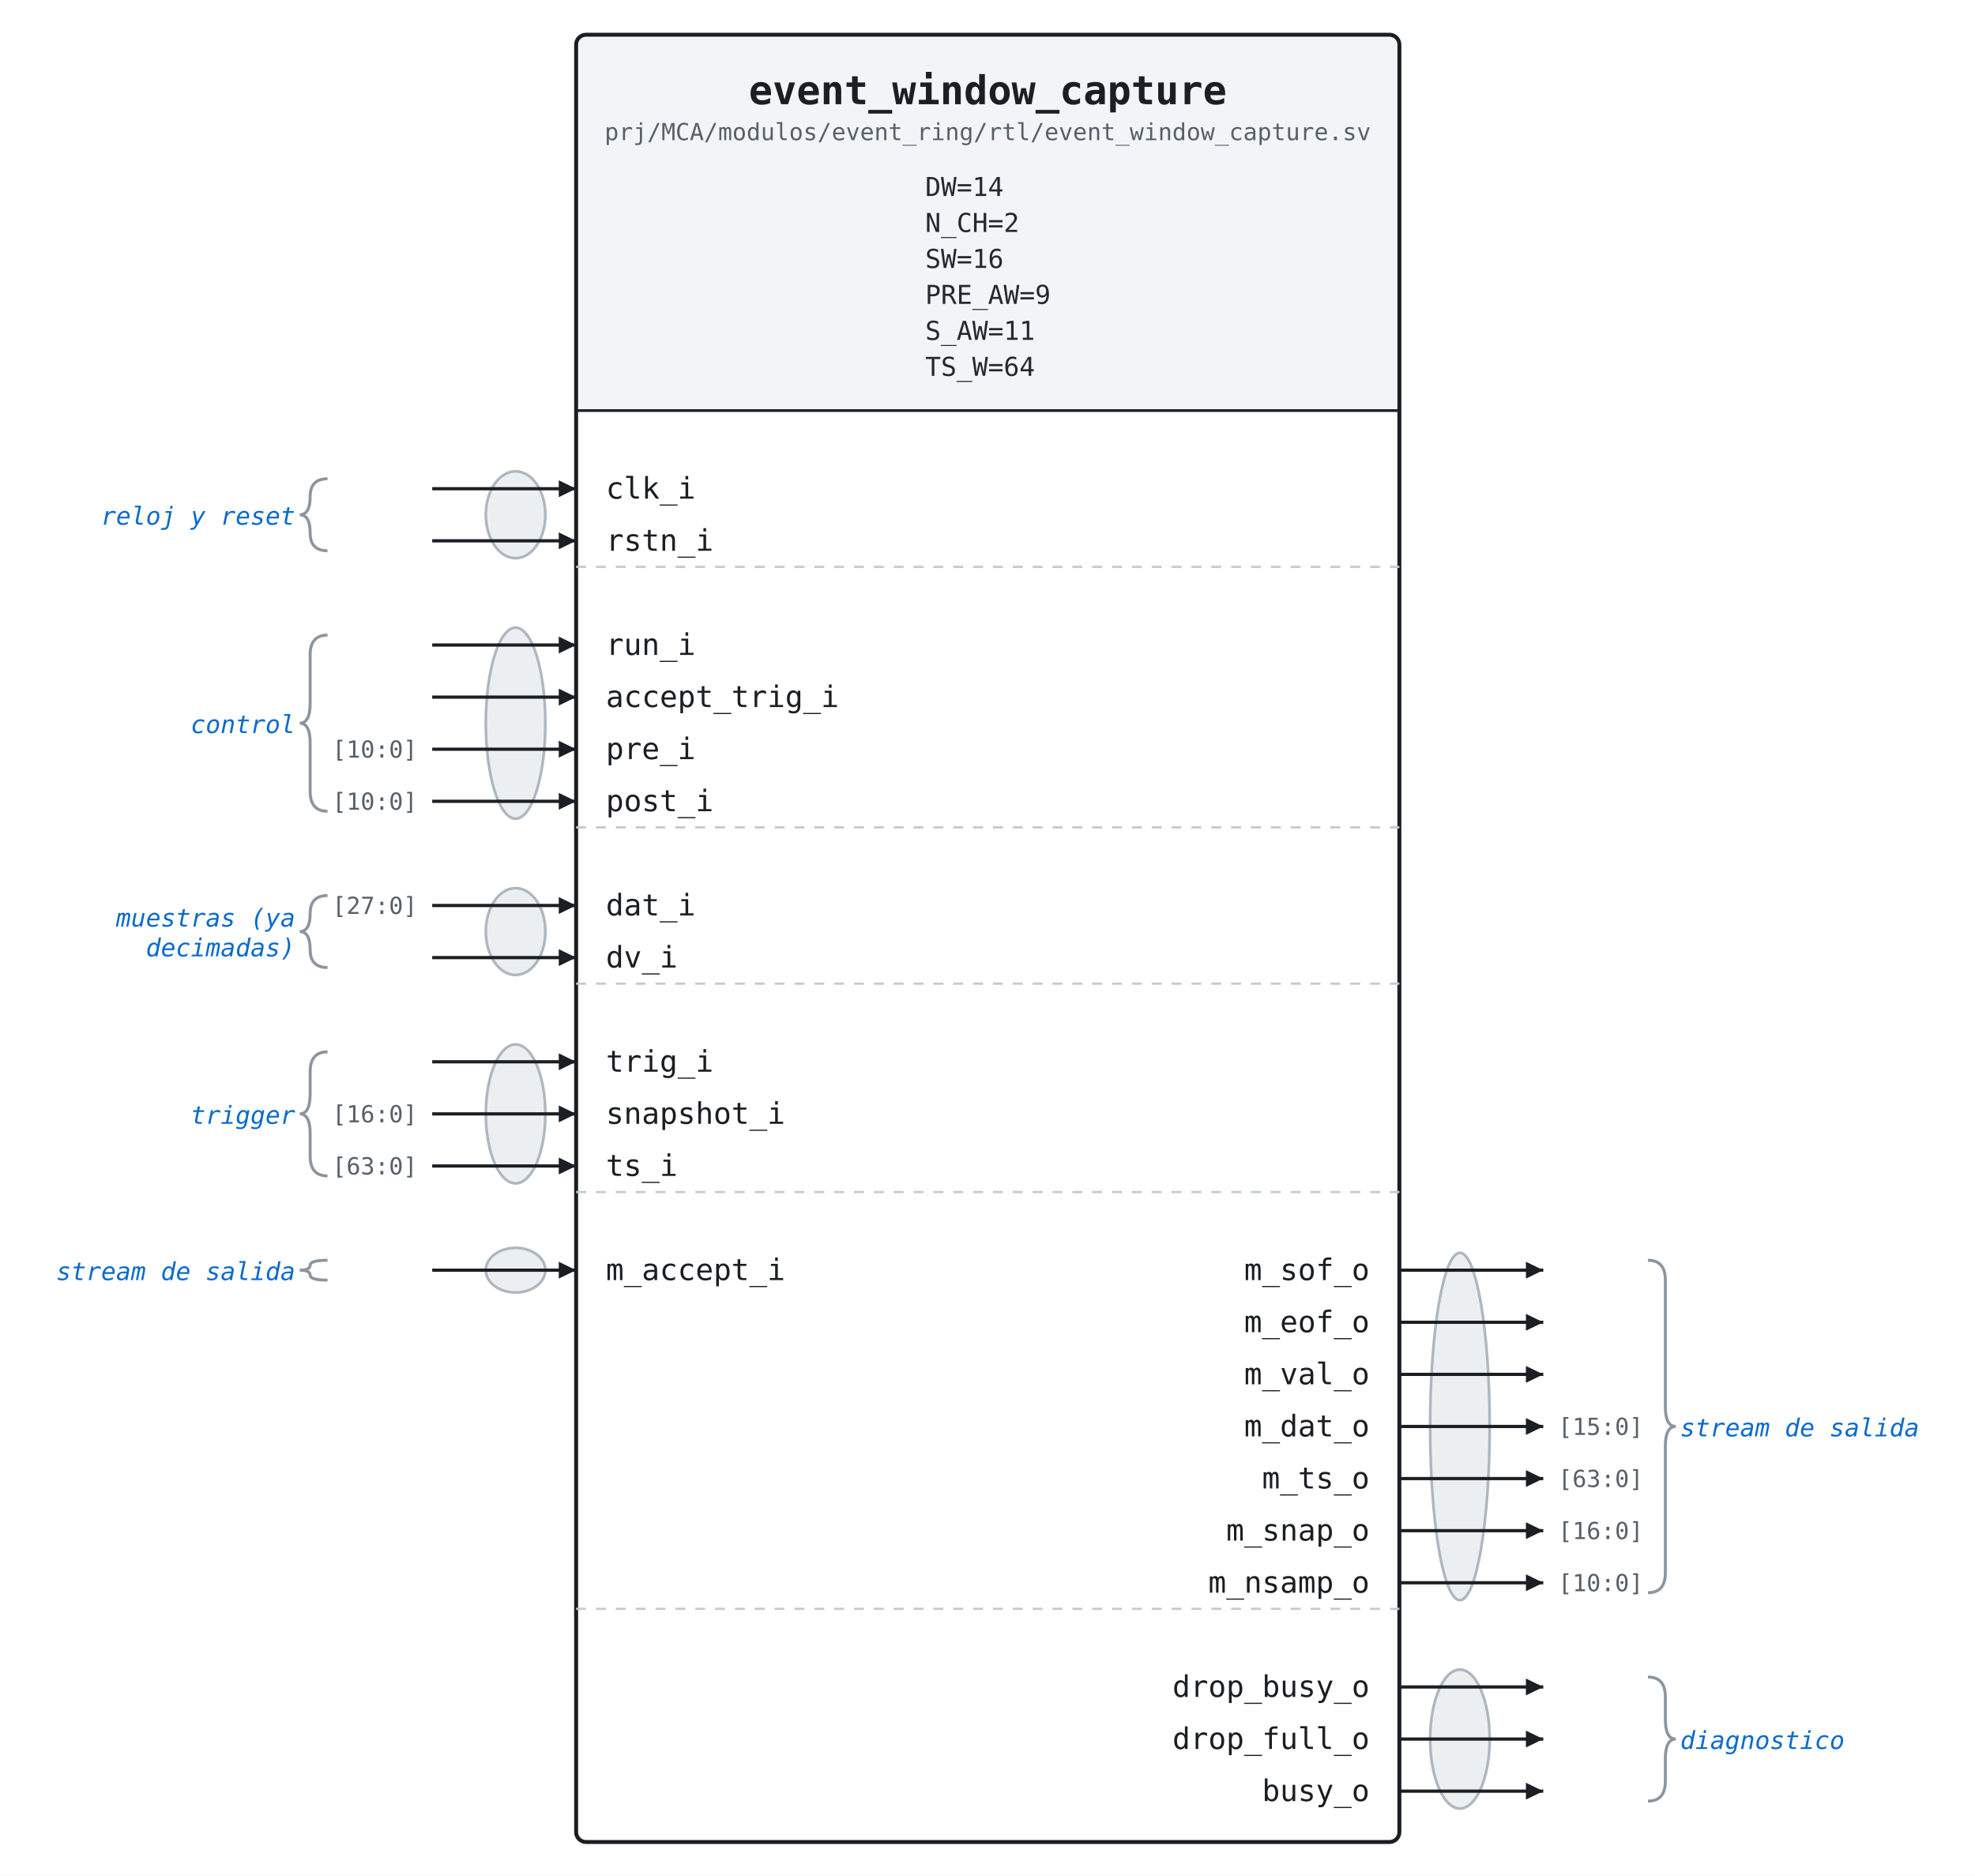
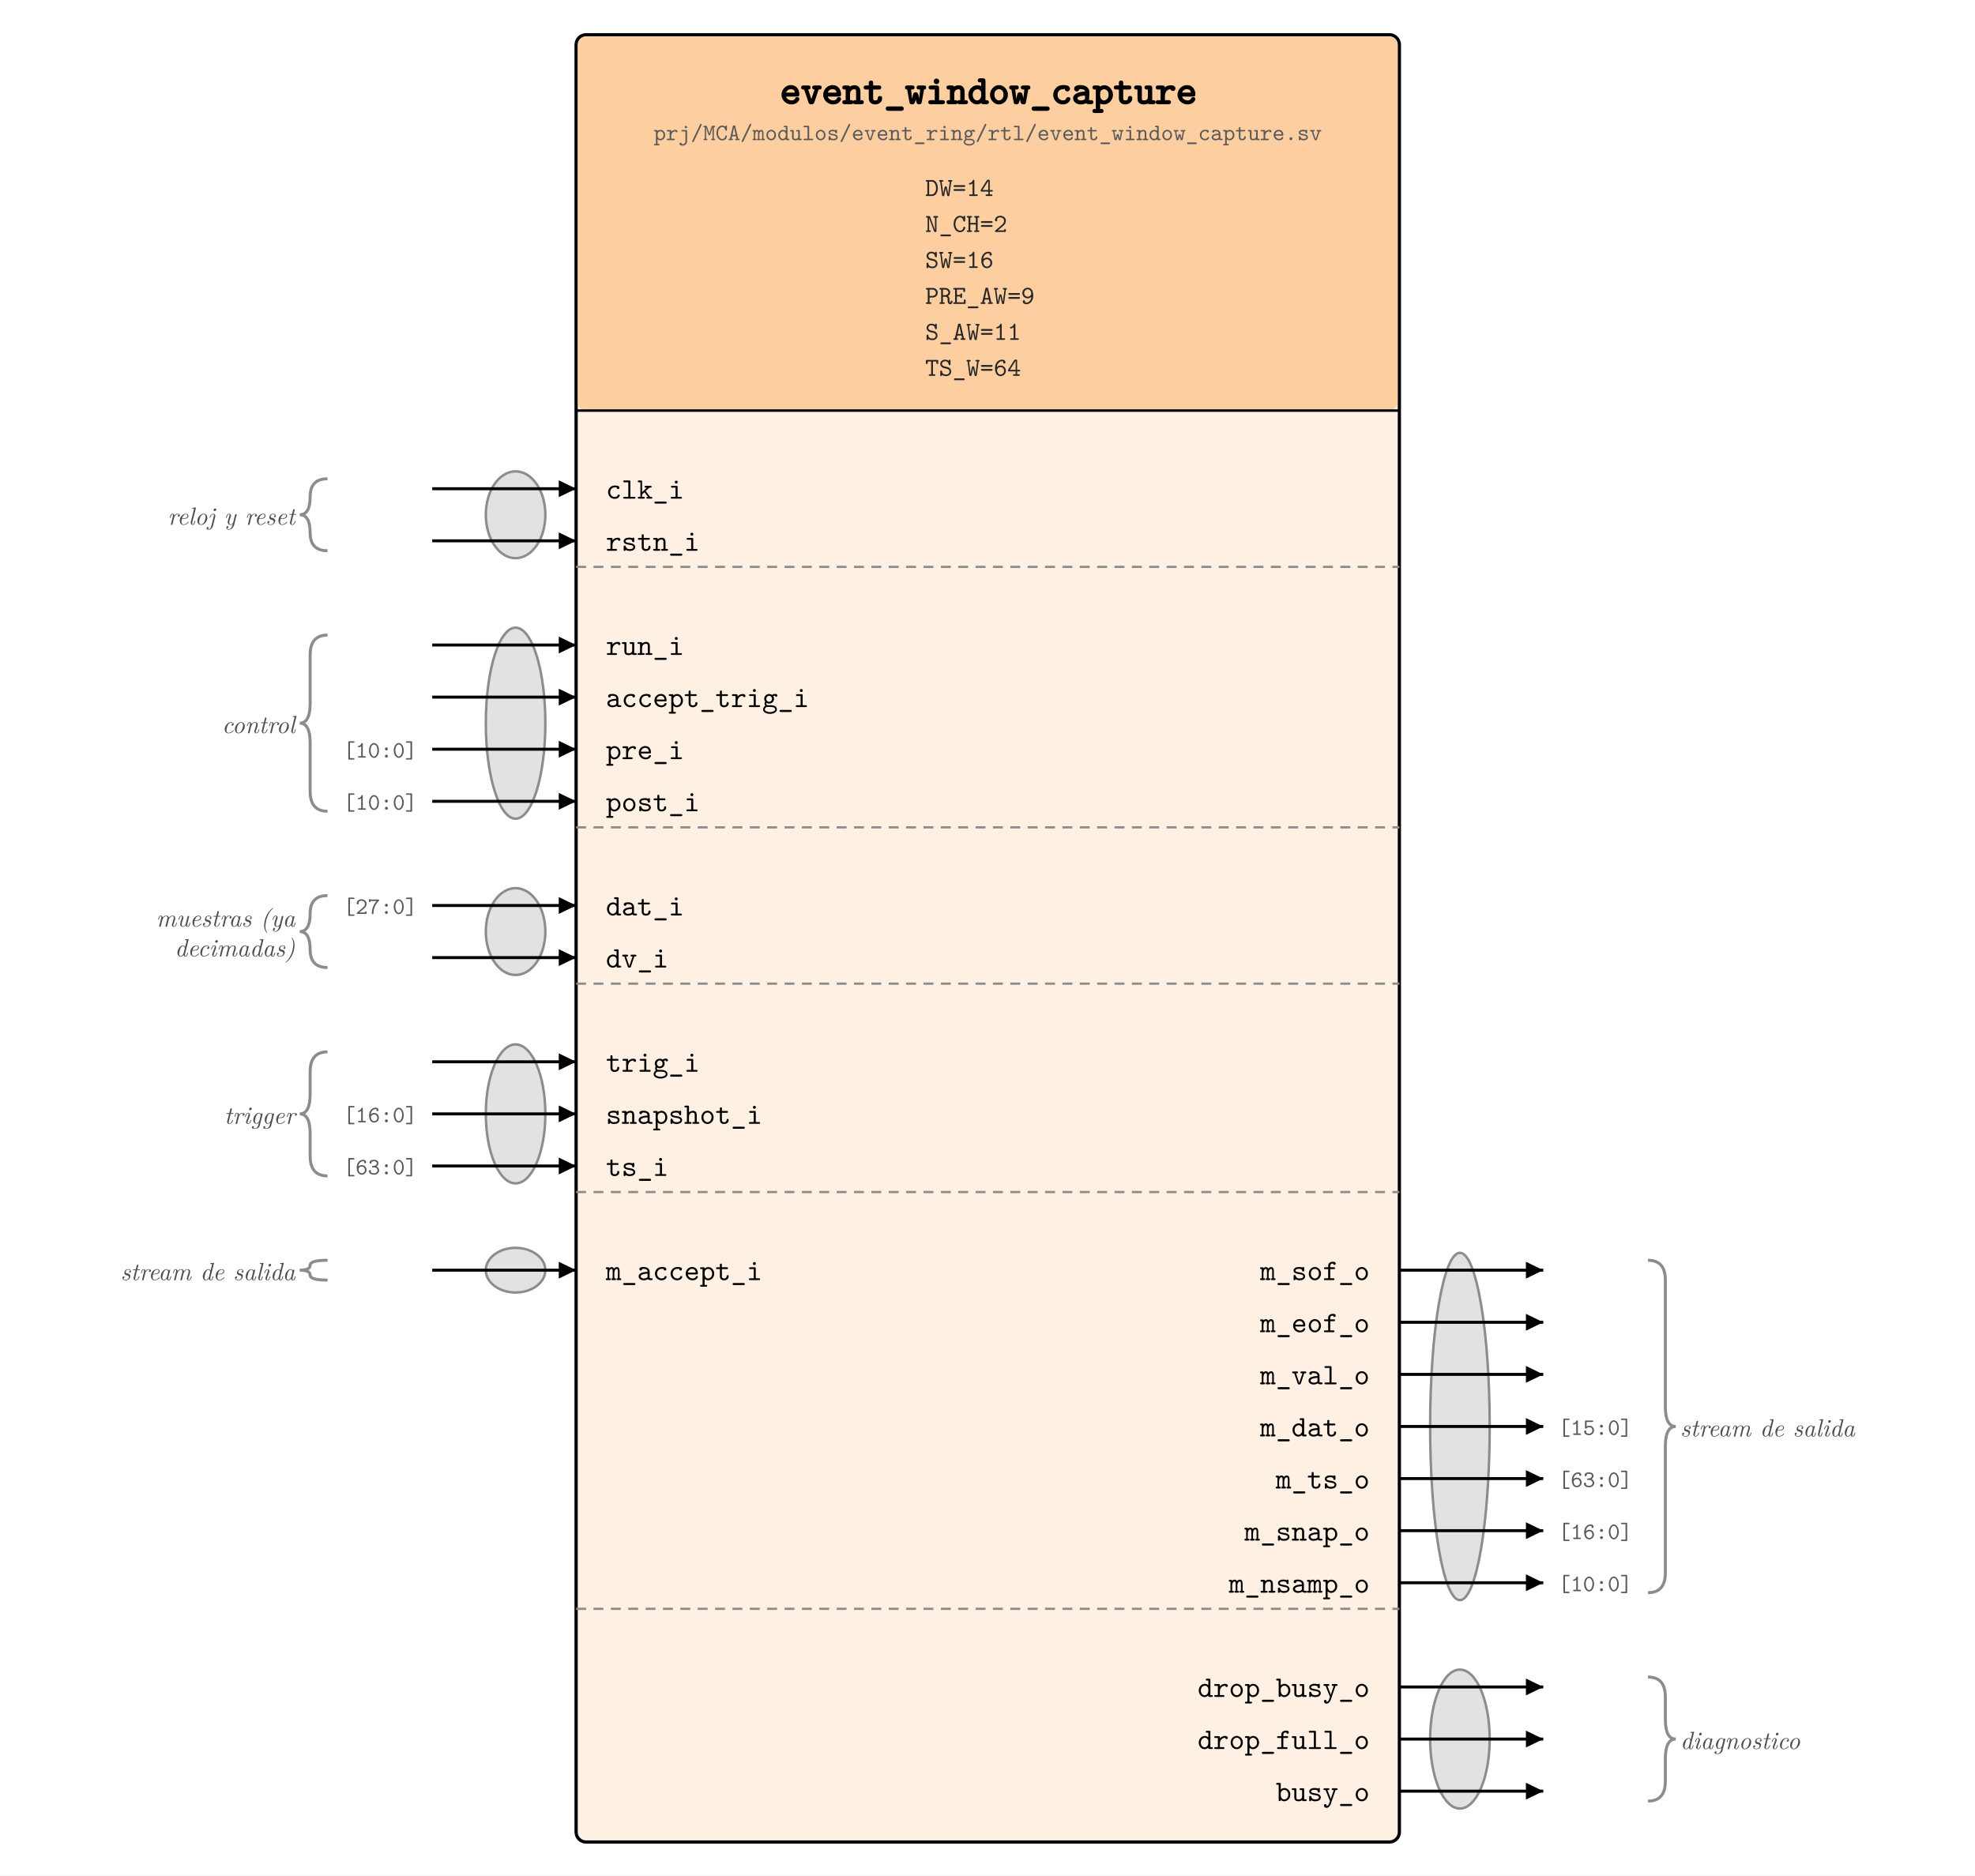
- <svg xmlns="http://www.w3.org/2000/svg" width="796" height="756" viewBox="0 0 796 756" font-family="ui-monospace,SFMono-Regular,Menlo,Consolas,monospace">
+ <svg xmlns="http://www.w3.org/2000/svg" width="796" height="756" viewBox="0 0 796 756" font-family="&quot;Latin Modern Mono&quot;,&quot;CMU Typewriter Text&quot;,ui-monospace,SFMono-Regular,Menlo,Consolas,monospace">
  <style>
-   .bg{fill:#ffffff}            .box{fill:#ffffff;stroke:#1b1f24;stroke-width:1.6}
-   .hdr{fill:#f2f4f7;stroke:none}
-   .rule{stroke:#1b1f24;stroke-width:1.1}
-   .sep{stroke:#c3cad1;stroke-width:0.9;stroke-dasharray:4 4}
-   .pin{stroke:#1b1f24;stroke-width:1.3;fill:none}
-   .arr{fill:#1b1f24;stroke:none}
-   .nm{fill:#1b1f24}            .wd{fill:#57606a}
-   .gp{fill:#0b6bcb;font-style:italic}
-   .ti{fill:#1b1f24;font-weight:700} .sb{fill:#57606a} .pr{fill:#24292f}
+   .bg{fill:#ffffff}            .box{stroke:#000000;stroke-width:1.3}
+   .hdr{stroke:none}
+   .rule{stroke:#000000;stroke-width:1.0}
+   .sep{stroke:#8c8c8c;stroke-width:0.9;stroke-dasharray:4 3}
+   .pin{stroke:#000000;stroke-width:1.2;fill:none}
+   .arr{fill:#000000;stroke:none}
+   .nm{fill:#000000}            .wd{fill:#595959}
+   .gp{fill:#4d4d4d;font-style:italic;font-family:"Latin Modern Roman","CMU Serif","Computer Modern Serif",Georgia,serif}
+   .ti{fill:#000000;font-weight:700} .sb{fill:#595959} .pr{fill:#262626}
+   .lg{fill:#4d4d4d;font-family:"Latin Modern Roman","CMU Serif","Computer Modern Serif",Georgia,serif}
  /* Tintes planos y no fill-opacity: hay renderers de SVG a PNG que ignoran la
     opacidad y dejan la elipse maciza, tapando los cables que abarca. */
-   .brc{fill:none;stroke:#8c959f;stroke-width:1.2}
-   .bus {fill:#eceff2;stroke:#aeb7c0;stroke-width:1.1}
-   .busm{fill:#dcebfb;stroke:#0b6bcb;stroke-width:1.3}
-   .buss{fill:#fbefd6;stroke:#bf8700;stroke-width:1.3}
-   .dotm{fill:#0b6bcb;stroke:none}
-   .dots{fill:#ffffff;stroke:#bf8700;stroke-width:1.6}
-   @media (prefers-color-scheme: dark){
-     .bg{fill:#0d1117}          .box{fill:#0d1117;stroke:#c9d1d9}
-     .hdr{fill:#161b22}         .rule{stroke:#c9d1d9}
-     .sep{stroke:#30363d}       .pin{stroke:#c9d1d9}
-     .arr{fill:#c9d1d9}         .nm{fill:#e6edf3} .wd{fill:#8b949e}
-     .gp{fill:#58a6ff}          .ti{fill:#e6edf3} .sb{fill:#8b949e} .pr{fill:#c9d1d9}
-     .brc{stroke:#6e7681}
-     .bus {fill:#21262d;stroke:#6e7681}
-     .busm{fill:#10243e;stroke:#58a6ff}
-     .buss{fill:#2b2008;stroke:#d29922}
-     .dotm{fill:#58a6ff}        .dots{fill:#0d1117;stroke:#d29922}
-   }
+   .brc{fill:none;stroke:#8c8c8c;stroke-width:1.2}
+   .bus {fill:#e2e2e2;stroke:#8c8c8c;stroke-width:1.0}
+   .busm{fill:#fdddbc;stroke:#000000;stroke-width:1.1}
+   .buss{fill:#f8c6c6;stroke:#000000;stroke-width:1.1}
+   .dotm{fill:#fccea0;stroke:#000000;stroke-width:1.1}
+   .dots{fill:#f08080;stroke:#000000;stroke-width:1.1}
</style>
  <rect class="bg" x="0" y="0" width="796" height="756" />
-   <rect class="box" x="232.2" y="14.0" width="331.8" height="728.5" rx="4" />
-   <rect class="hdr" x="233.2" y="15.0" width="329.8" height="150.5" rx="3" />
+   <rect class="box" x="232.2" y="14.0" width="331.8" height="728.5" rx="4" fill="#fef0e2" />
+   <rect class="hdr" x="232.9" y="14.7" width="330.4" height="150.8" rx="3.5" fill="#fccea0" />
  <text class="ti" x="398.1" y="42.0" font-size="16" text-anchor="middle">event_window_capture</text>
  <text class="sb" x="398.1" y="56.5" font-size="9.5" text-anchor="middle">prj/MCA/modulos/event_ring/rtl/event_window_capture.sv</text>
  <text class="pr" x="372.9" y="79.0" font-size="10.5">DW=14</text>
  <text class="pr" x="372.9" y="93.5" font-size="10.5">N_CH=2</text>
  <text class="pr" x="372.9" y="108.0" font-size="10.5">SW=16</text>
  <text class="pr" x="372.9" y="122.5" font-size="10.5">PRE_AW=9</text>
  <text class="pr" x="372.9" y="137.0" font-size="10.5">S_AW=11</text>
  <text class="pr" x="372.9" y="151.5" font-size="10.5">TS_W=64</text>
  <line class="rule" x1="232.2" y1="165.5" x2="564.0" y2="165.5" />
  <ellipse class="bus" cx="207.8" cy="207.5" rx="12.0" ry="17.5" />
  <path class="brc" d="M132.0,193.0 Q125.0,193.0 125.0,200.2 L125.0,200.2 Q125.0,207.5 120.8,207.5 Q125.0,207.5 125.0,214.8 L125.0,214.8 Q125.0,222.0 132.0,222.0" />
  <text class="gp" x="119.0" y="211.5" font-size="10" text-anchor="end">reloj y reset</text>
  <line class="pin" x1="174.2" y1="197.0" x2="232.2" y2="197.0" />
  <path class="arr" d="M225.2,193.6 L232.2,197.0 L225.2,200.4 Z" />
  <text class="nm" x="244.2" y="201.0" font-size="12">clk_i</text>
  <line class="pin" x1="174.2" y1="218.0" x2="232.2" y2="218.0" />
  <path class="arr" d="M225.2,214.6 L232.2,218.0 L225.2,221.4 Z" />
  <text class="nm" x="244.2" y="222.0" font-size="12">rstn_i</text>
  <line class="sep" x1="232.2" y1="228.5" x2="564.0" y2="228.5" />
  <ellipse class="bus" cx="207.8" cy="291.5" rx="12.0" ry="38.5" />
  <path class="brc" d="M132.0,256.0 Q125.0,256.0 125.0,264.0 L125.0,283.5 Q125.0,291.5 120.8,291.5 Q125.0,291.5 125.0,299.5 L125.0,319.0 Q125.0,327.0 132.0,327.0" />
  <text class="gp" x="119.0" y="295.5" font-size="10" text-anchor="end">control</text>
  <line class="pin" x1="174.2" y1="260.0" x2="232.2" y2="260.0" />
  <path class="arr" d="M225.2,256.6 L232.2,260.0 L225.2,263.4 Z" />
  <text class="nm" x="244.2" y="264.0" font-size="12">run_i</text>
  <line class="pin" x1="174.2" y1="281.0" x2="232.2" y2="281.0" />
  <path class="arr" d="M225.2,277.6 L232.2,281.0 L225.2,284.4 Z" />
  <text class="nm" x="244.2" y="285.0" font-size="12">accept_trig_i</text>
  <line class="pin" x1="174.2" y1="302.0" x2="232.2" y2="302.0" />
  <path class="arr" d="M225.2,298.6 L232.2,302.0 L225.2,305.4 Z" />
  <text class="wd" x="168.2" y="305.4" font-size="9.5" text-anchor="end">[10:0]</text>
  <text class="nm" x="244.2" y="306.0" font-size="12">pre_i</text>
  <line class="pin" x1="174.2" y1="323.0" x2="232.2" y2="323.0" />
  <path class="arr" d="M225.2,319.6 L232.2,323.0 L225.2,326.4 Z" />
  <text class="wd" x="168.2" y="326.4" font-size="9.5" text-anchor="end">[10:0]</text>
  <text class="nm" x="244.2" y="327.0" font-size="12">post_i</text>
  <line class="sep" x1="232.2" y1="333.5" x2="564.0" y2="333.5" />
  <ellipse class="bus" cx="207.8" cy="375.5" rx="12.0" ry="17.5" />
  <path class="brc" d="M132.0,361.0 Q125.0,361.0 125.0,368.2 L125.0,368.2 Q125.0,375.5 120.8,375.5 Q125.0,375.5 125.0,382.8 L125.0,382.8 Q125.0,390.0 132.0,390.0" />
  <text class="gp" x="119.0" y="373.5" font-size="10" text-anchor="end">muestras (ya</text>
  <text class="gp" x="119.0" y="385.5" font-size="10" text-anchor="end">decimadas)</text>
  <line class="pin" x1="174.2" y1="365.0" x2="232.2" y2="365.0" />
  <path class="arr" d="M225.2,361.6 L232.2,365.0 L225.2,368.4 Z" />
  <text class="wd" x="168.2" y="368.4" font-size="9.5" text-anchor="end">[27:0]</text>
  <text class="nm" x="244.2" y="369.0" font-size="12">dat_i</text>
  <line class="pin" x1="174.2" y1="386.0" x2="232.2" y2="386.0" />
  <path class="arr" d="M225.2,382.6 L232.2,386.0 L225.2,389.4 Z" />
  <text class="nm" x="244.2" y="390.0" font-size="12">dv_i</text>
  <line class="sep" x1="232.2" y1="396.5" x2="564.0" y2="396.5" />
  <ellipse class="bus" cx="207.8" cy="449.0" rx="12.0" ry="28.0" />
  <path class="brc" d="M132.0,424.0 Q125.0,424.0 125.0,432.0 L125.0,441.0 Q125.0,449.0 120.8,449.0 Q125.0,449.0 125.0,457.0 L125.0,466.0 Q125.0,474.0 132.0,474.0" />
  <text class="gp" x="119.0" y="453.0" font-size="10" text-anchor="end">trigger</text>
  <line class="pin" x1="174.2" y1="428.0" x2="232.2" y2="428.0" />
  <path class="arr" d="M225.2,424.6 L232.2,428.0 L225.2,431.4 Z" />
  <text class="nm" x="244.2" y="432.0" font-size="12">trig_i</text>
  <line class="pin" x1="174.2" y1="449.0" x2="232.2" y2="449.0" />
  <path class="arr" d="M225.2,445.6 L232.2,449.0 L225.2,452.4 Z" />
  <text class="wd" x="168.2" y="452.4" font-size="9.5" text-anchor="end">[16:0]</text>
  <text class="nm" x="244.2" y="453.0" font-size="12">snapshot_i</text>
  <line class="pin" x1="174.2" y1="470.0" x2="232.2" y2="470.0" />
  <path class="arr" d="M225.2,466.6 L232.2,470.0 L225.2,473.4 Z" />
  <text class="wd" x="168.2" y="473.4" font-size="9.5" text-anchor="end">[63:0]</text>
  <text class="nm" x="244.2" y="474.0" font-size="12">ts_i</text>
  <line class="sep" x1="232.2" y1="480.5" x2="564.0" y2="480.5" />
  <ellipse class="bus" cx="207.8" cy="512.0" rx="12.0" ry="9.0" />
  <path class="brc" d="M132.0,508.0 Q125.0,508.0 125.0,510.0 L125.0,510.0 Q125.0,512.0 120.8,512.0 Q125.0,512.0 125.0,514.0 L125.0,514.0 Q125.0,516.0 132.0,516.0" />
  <text class="gp" x="119.0" y="516.0" font-size="10" text-anchor="end">stream de salida</text>
  <ellipse class="bus" cx="588.4" cy="575.0" rx="12.0" ry="70.0" />
  <path class="brc" d="M664.2,508.0 Q671.2,508.0 671.2,516.0 L671.2,567.0 Q671.2,575.0 675.4,575.0 Q671.2,575.0 671.2,583.0 L671.2,634.0 Q671.2,642.0 664.2,642.0" />
  <text class="gp" x="677.2" y="579.0" font-size="10" text-anchor="start">stream de salida</text>
  <line class="pin" x1="174.2" y1="512.0" x2="232.2" y2="512.0" />
  <path class="arr" d="M225.2,508.6 L232.2,512.0 L225.2,515.4 Z" />
  <text class="nm" x="244.2" y="516.0" font-size="12">m_accept_i</text>
  <line class="pin" x1="564.0" y1="512.0" x2="622.0" y2="512.0" />
  <path class="arr" d="M615.0,508.6 L622.0,512.0 L615.0,515.4 Z" />
  <text class="nm" x="552.0" y="516.0" font-size="12" text-anchor="end">m_sof_o</text>
  <line class="pin" x1="564.0" y1="533.0" x2="622.0" y2="533.0" />
  <path class="arr" d="M615.0,529.6 L622.0,533.0 L615.0,536.4 Z" />
  <text class="nm" x="552.0" y="537.0" font-size="12" text-anchor="end">m_eof_o</text>
  <line class="pin" x1="564.0" y1="554.0" x2="622.0" y2="554.0" />
  <path class="arr" d="M615.0,550.6 L622.0,554.0 L615.0,557.4 Z" />
  <text class="nm" x="552.0" y="558.0" font-size="12" text-anchor="end">m_val_o</text>
  <line class="pin" x1="564.0" y1="575.0" x2="622.0" y2="575.0" />
  <path class="arr" d="M615.0,571.6 L622.0,575.0 L615.0,578.4 Z" />
  <text class="wd" x="628.0" y="578.4" font-size="9.5">[15:0]</text>
  <text class="nm" x="552.0" y="579.0" font-size="12" text-anchor="end">m_dat_o</text>
  <line class="pin" x1="564.0" y1="596.0" x2="622.0" y2="596.0" />
  <path class="arr" d="M615.0,592.6 L622.0,596.0 L615.0,599.4 Z" />
  <text class="wd" x="628.0" y="599.4" font-size="9.5">[63:0]</text>
  <text class="nm" x="552.0" y="600.0" font-size="12" text-anchor="end">m_ts_o</text>
  <line class="pin" x1="564.0" y1="617.0" x2="622.0" y2="617.0" />
  <path class="arr" d="M615.0,613.6 L622.0,617.0 L615.0,620.4 Z" />
  <text class="wd" x="628.0" y="620.4" font-size="9.5">[16:0]</text>
  <text class="nm" x="552.0" y="621.0" font-size="12" text-anchor="end">m_snap_o</text>
  <line class="pin" x1="564.0" y1="638.0" x2="622.0" y2="638.0" />
  <path class="arr" d="M615.0,634.6 L622.0,638.0 L615.0,641.4 Z" />
  <text class="wd" x="628.0" y="641.4" font-size="9.5">[10:0]</text>
  <text class="nm" x="552.0" y="642.0" font-size="12" text-anchor="end">m_nsamp_o</text>
  <line class="sep" x1="232.2" y1="648.5" x2="564.0" y2="648.5" />
  <ellipse class="bus" cx="588.4" cy="701.0" rx="12.0" ry="28.0" />
  <path class="brc" d="M664.2,676.0 Q671.2,676.0 671.2,684.0 L671.2,693.0 Q671.2,701.0 675.4,701.0 Q671.2,701.0 671.2,709.0 L671.2,718.0 Q671.2,726.0 664.2,726.0" />
  <text class="gp" x="677.2" y="705.0" font-size="10" text-anchor="start">diagnostico</text>
  <line class="pin" x1="564.0" y1="680.0" x2="622.0" y2="680.0" />
  <path class="arr" d="M615.0,676.6 L622.0,680.0 L615.0,683.4 Z" />
  <text class="nm" x="552.0" y="684.0" font-size="12" text-anchor="end">drop_busy_o</text>
  <line class="pin" x1="564.0" y1="701.0" x2="622.0" y2="701.0" />
  <path class="arr" d="M615.0,697.6 L622.0,701.0 L615.0,704.4 Z" />
  <text class="nm" x="552.0" y="705.0" font-size="12" text-anchor="end">drop_full_o</text>
  <line class="pin" x1="564.0" y1="722.0" x2="622.0" y2="722.0" />
  <path class="arr" d="M615.0,718.6 L622.0,722.0 L615.0,725.4 Z" />
  <text class="nm" x="552.0" y="726.0" font-size="12" text-anchor="end">busy_o</text>
</svg>
